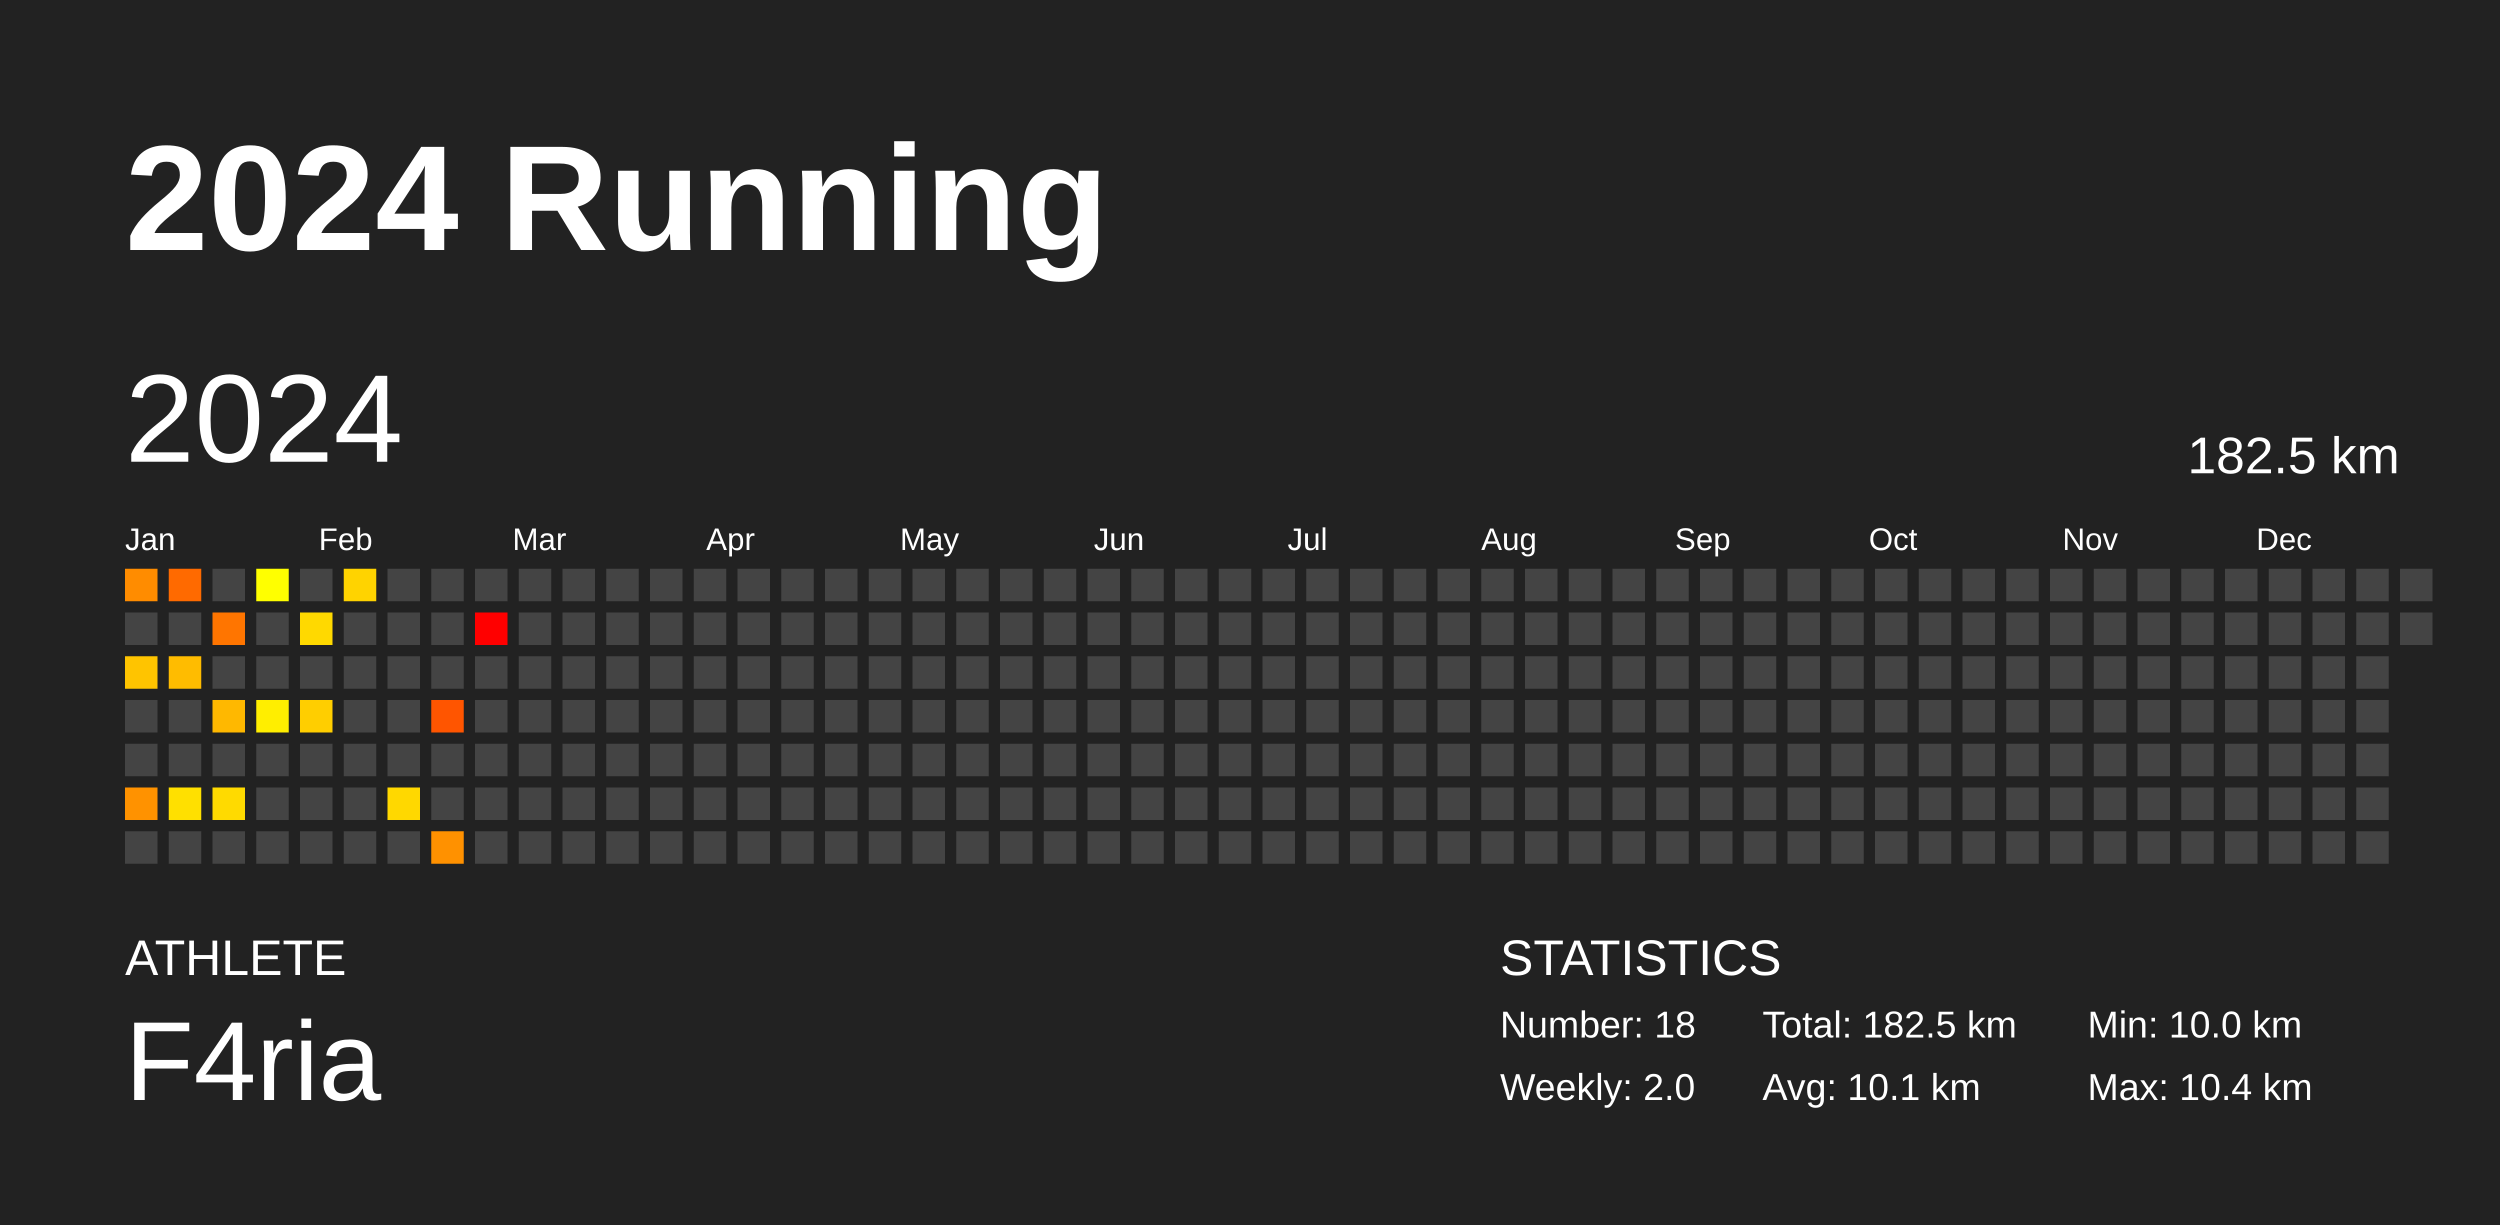
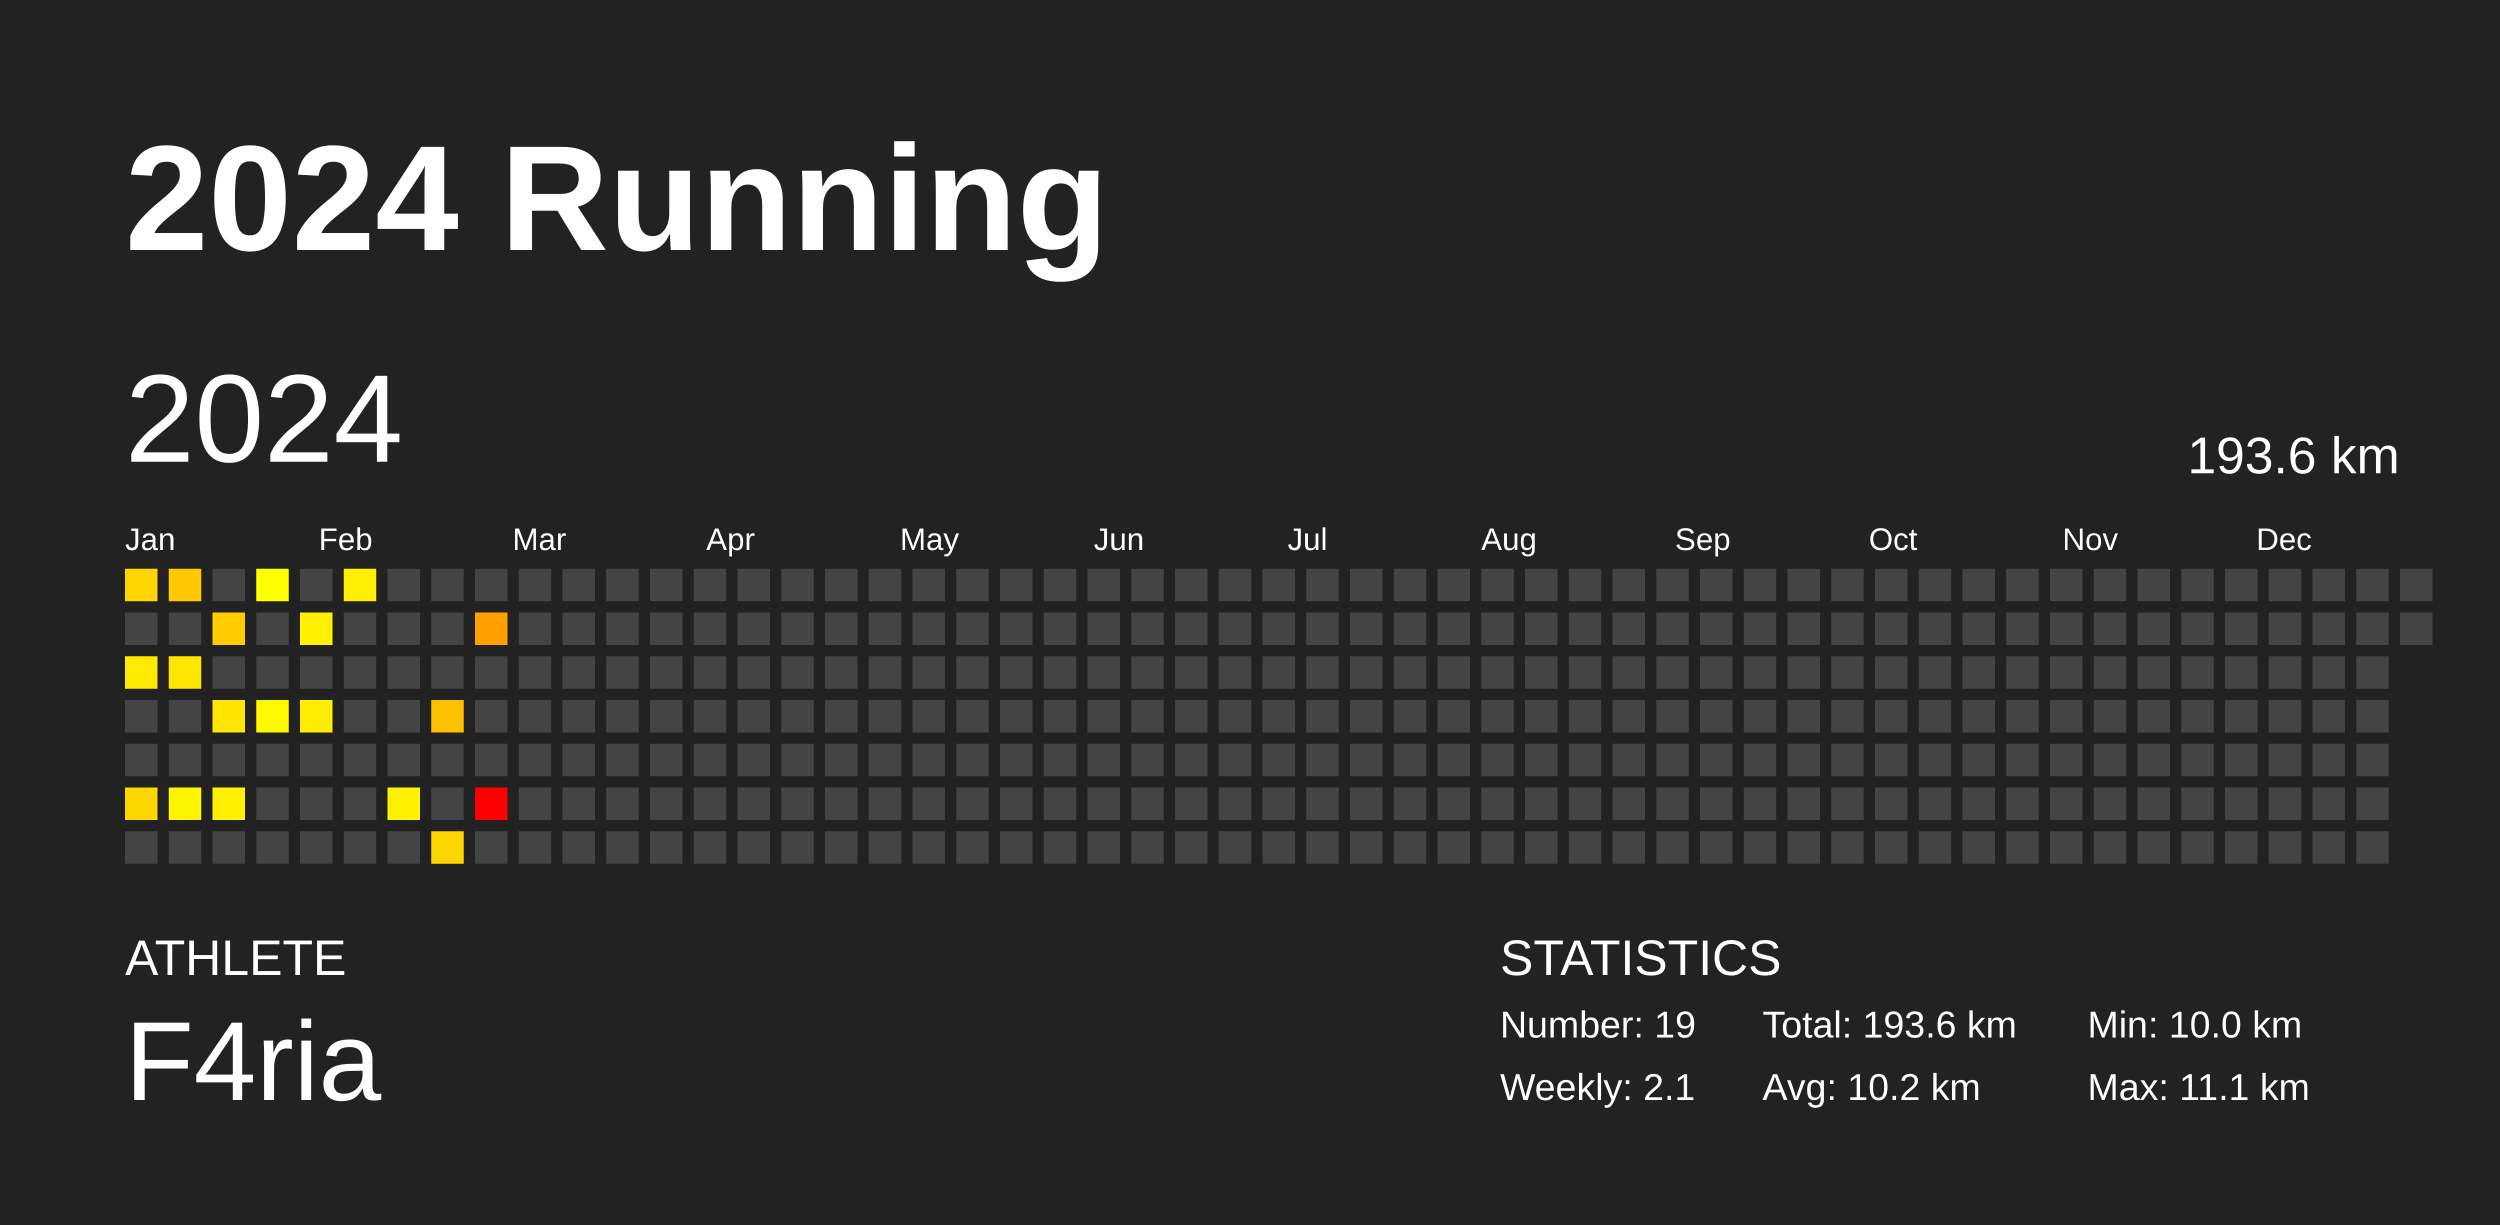
<svg xmlns="http://www.w3.org/2000/svg" baseProfile="full" height="98mm" version="1.1" viewBox="0,0,200,98" width="200mm">
  <defs />
  <rect fill="#222222" height="98" width="200" x="0" y="0" />
  <text fill="#FFFFFF" style="font-size:12px; font-family:Arial; font-weight:bold;" x="10" y="20">2024 Running</text>
  <text fill="#FFFFFF" style="font-size:4px; font-family:Arial" x="10" y="78">ATHLETE</text>
  <text fill="#FFFFFF" style="font-size:9px; font-family:Arial" x="10" y="88">F4ria</text>
  <text fill="#FFFFFF" style="font-size:4px; font-family:Arial" x="120" y="78">STATISTICS</text>
-   <text fill="#FFFFFF" style="font-size:3px; font-family:Arial" x="120" y="83">Number: 18</text>
-   <text fill="#FFFFFF" style="font-size:3px; font-family:Arial" x="120" y="88">Weekly: 2.0</text>
-   <text fill="#FFFFFF" style="font-size:3px; font-family:Arial" x="141" y="83">Total: 182.5 km</text>
-   <text fill="#FFFFFF" style="font-size:3px; font-family:Arial" x="141" y="88">Avg: 10.1 km</text>
+   <text fill="#FFFFFF" style="font-size:3px; font-family:Arial" x="120" y="83">Number: 19</text>
+   <text fill="#FFFFFF" style="font-size:3px; font-family:Arial" x="120" y="88">Weekly: 2.1</text>
+   <text fill="#FFFFFF" style="font-size:3px; font-family:Arial" x="141" y="83">Total: 193.6 km</text>
+   <text fill="#FFFFFF" style="font-size:3px; font-family:Arial" x="141" y="88">Avg: 10.2 km</text>
  <text fill="#FFFFFF" style="font-size:3px; font-family:Arial" x="167" y="83">Min: 10.0 km</text>
-   <text fill="#FFFFFF" style="font-size:3px; font-family:Arial" x="167" y="88">Max: 10.4 km</text>
+   <text fill="#FFFFFF" style="font-size:3px; font-family:Arial" x="167" y="88">Max: 11.1 km</text>
  <text dominant-baseline="hanging" fill="#FFFFFF" style="font-size:10.0px; font-family:Arial;" x="10" y="30">2024</text>
-   <text dominant-baseline="hanging" fill="#FFFFFF" style="font-size:4.125px; font-family:Arial;" x="175" y="35">182.5 km</text>
+   <text dominant-baseline="hanging" fill="#FFFFFF" style="font-size:4.125px; font-family:Arial;" x="175" y="35">193.6 km</text>
  <text fill="#FFFFFF" style="font-size:2.5px; font-family:Arial" x="10.0" y="44">Jan</text>
  <text fill="#FFFFFF" style="font-size:2.5px; font-family:Arial" x="25.5" y="44">Feb</text>
  <text fill="#FFFFFF" style="font-size:2.5px; font-family:Arial" x="41.0" y="44">Mar</text>
  <text fill="#FFFFFF" style="font-size:2.5px; font-family:Arial" x="56.5" y="44">Apr</text>
  <text fill="#FFFFFF" style="font-size:2.5px; font-family:Arial" x="72.0" y="44">May</text>
  <text fill="#FFFFFF" style="font-size:2.5px; font-family:Arial" x="87.5" y="44">Jun</text>
  <text fill="#FFFFFF" style="font-size:2.5px; font-family:Arial" x="103.0" y="44">Jul</text>
  <text fill="#FFFFFF" style="font-size:2.5px; font-family:Arial" x="118.5" y="44">Aug</text>
  <text fill="#FFFFFF" style="font-size:2.5px; font-family:Arial" x="134.0" y="44">Sep</text>
  <text fill="#FFFFFF" style="font-size:2.5px; font-family:Arial" x="149.5" y="44">Oct</text>
  <text fill="#FFFFFF" style="font-size:2.5px; font-family:Arial" x="165.0" y="44">Nov</text>
  <text fill="#FFFFFF" style="font-size:2.5px; font-family:Arial" x="180.5" y="44">Dec</text>
-   <rect fill="#ff8c00" height="2.6" width="2.6" x="10.0" y="45.5" />
+   <rect fill="#ffd400" height="2.6" width="2.6" x="10.0" y="45.5" />
  <rect fill="#444444" height="2.6" width="2.6" x="10.0" y="49.0" />
-   <rect fill="#ffc400" height="2.6" width="2.6" x="10.0" y="52.5" />
+   <rect fill="#ffe900" height="2.6" width="2.6" x="10.0" y="52.5" />
  <rect fill="#444444" height="2.6" width="2.6" x="10.0" y="56.0" />
  <rect fill="#444444" height="2.6" width="2.6" x="10.0" y="59.5" />
-   <rect fill="#ff9200" height="2.6" width="2.6" x="10.0" y="63.0" />
+   <rect fill="#ffd600" height="2.6" width="2.6" x="10.0" y="63.0" />
  <rect fill="#444444" height="2.6" width="2.6" x="10.0" y="66.5" />
-   <rect fill="#ff6a00" height="2.6" width="2.6" x="13.5" y="45.5" />
+   <rect fill="#ffc800" height="2.6" width="2.6" x="13.5" y="45.5" />
  <rect fill="#444444" height="2.6" width="2.6" x="13.5" y="49.0" />
-   <rect fill="#ffbc00" height="2.6" width="2.6" x="13.5" y="52.5" />
+   <rect fill="#ffe600" height="2.6" width="2.6" x="13.5" y="52.5" />
  <rect fill="#444444" height="2.6" width="2.6" x="13.5" y="56.0" />
  <rect fill="#444444" height="2.6" width="2.6" x="13.5" y="59.5" />
-   <rect fill="#ffe000" height="2.6" width="2.6" x="13.5" y="63.0" />
+   <rect fill="#fff400" height="2.6" width="2.6" x="13.5" y="63.0" />
  <rect fill="#444444" height="2.6" width="2.6" x="13.5" y="66.5" />
  <rect fill="#444444" height="2.6" width="2.6" x="17.0" y="45.5" />
-   <rect fill="#ff7500" height="2.6" width="2.6" x="17.0" y="49.0" />
+   <rect fill="#ffcc00" height="2.6" width="2.6" x="17.0" y="49.0" />
  <rect fill="#444444" height="2.6" width="2.6" x="17.0" y="52.5" />
-   <rect fill="#ffb800" height="2.6" width="2.6" x="17.0" y="56.0" />
+   <rect fill="#ffe500" height="2.6" width="2.6" x="17.0" y="56.0" />
  <rect fill="#444444" height="2.6" width="2.6" x="17.0" y="59.5" />
-   <rect fill="#ffda00" height="2.6" width="2.6" x="17.0" y="63.0" />
+   <rect fill="#fff100" height="2.6" width="2.6" x="17.0" y="63.0" />
  <rect fill="#444444" height="2.6" width="2.6" x="17.0" y="66.5" />
  <rect fill="#ffff00" height="2.6" width="2.6" x="20.5" y="45.5" />
  <rect fill="#444444" height="2.6" width="2.6" x="20.5" y="49.0" />
  <rect fill="#444444" height="2.6" width="2.6" x="20.5" y="52.5" />
-   <rect fill="#ffee00" height="2.6" width="2.6" x="20.5" y="56.0" />
+   <rect fill="#fff900" height="2.6" width="2.6" x="20.5" y="56.0" />
  <rect fill="#444444" height="2.6" width="2.6" x="20.5" y="59.5" />
  <rect fill="#444444" height="2.6" width="2.6" x="20.5" y="63.0" />
  <rect fill="#444444" height="2.6" width="2.6" x="20.5" y="66.5" />
  <rect fill="#444444" height="2.6" width="2.6" x="24.0" y="45.5" />
-   <rect fill="#ffd900" height="2.6" width="2.6" x="24.0" y="49.0" />
+   <rect fill="#fff100" height="2.6" width="2.6" x="24.0" y="49.0" />
  <rect fill="#444444" height="2.6" width="2.6" x="24.0" y="52.5" />
-   <rect fill="#ffce00" height="2.6" width="2.6" x="24.0" y="56.0" />
+   <rect fill="#ffed00" height="2.6" width="2.6" x="24.0" y="56.0" />
  <rect fill="#444444" height="2.6" width="2.6" x="24.0" y="59.5" />
  <rect fill="#444444" height="2.6" width="2.6" x="24.0" y="63.0" />
  <rect fill="#444444" height="2.6" width="2.6" x="24.0" y="66.5" />
-   <rect fill="#ffd300" height="2.6" width="2.6" x="27.5" y="45.5" />
+   <rect fill="#ffef00" height="2.6" width="2.6" x="27.5" y="45.5" />
  <rect fill="#444444" height="2.6" width="2.6" x="27.5" y="49.0" />
  <rect fill="#444444" height="2.6" width="2.6" x="27.5" y="52.5" />
  <rect fill="#444444" height="2.6" width="2.6" x="27.5" y="56.0" />
  <rect fill="#444444" height="2.6" width="2.6" x="27.5" y="59.5" />
  <rect fill="#444444" height="2.6" width="2.6" x="27.5" y="63.0" />
  <rect fill="#444444" height="2.6" width="2.6" x="27.5" y="66.5" />
  <rect fill="#444444" height="2.6" width="2.6" x="31.0" y="45.5" />
  <rect fill="#444444" height="2.6" width="2.6" x="31.0" y="49.0" />
  <rect fill="#444444" height="2.6" width="2.6" x="31.0" y="52.5" />
  <rect fill="#444444" height="2.6" width="2.6" x="31.0" y="56.0" />
  <rect fill="#444444" height="2.6" width="2.6" x="31.0" y="59.5" />
-   <rect fill="#ffd800" height="2.6" width="2.6" x="31.0" y="63.0" />
+   <rect fill="#fff100" height="2.6" width="2.6" x="31.0" y="63.0" />
  <rect fill="#444444" height="2.6" width="2.6" x="31.0" y="66.5" />
  <rect fill="#444444" height="2.6" width="2.6" x="34.5" y="45.5" />
  <rect fill="#444444" height="2.6" width="2.6" x="34.5" y="49.0" />
  <rect fill="#444444" height="2.6" width="2.6" x="34.5" y="52.5" />
-   <rect fill="#ff5500" height="2.6" width="2.6" x="34.5" y="56.0" />
+   <rect fill="#ffc000" height="2.6" width="2.6" x="34.5" y="56.0" />
  <rect fill="#444444" height="2.6" width="2.6" x="34.5" y="59.5" />
  <rect fill="#444444" height="2.6" width="2.6" x="34.5" y="63.0" />
-   <rect fill="#ff9100" height="2.6" width="2.6" x="34.5" y="66.5" />
+   <rect fill="#ffd600" height="2.6" width="2.6" x="34.5" y="66.5" />
  <rect fill="#444444" height="2.6" width="2.6" x="38.0" y="45.5" />
-   <rect fill="#ff0000" height="2.6" width="2.6" x="38.0" y="49.0" />
+   <rect fill="#ffa000" height="2.6" width="2.6" x="38.0" y="49.0" />
  <rect fill="#444444" height="2.6" width="2.6" x="38.0" y="52.5" />
  <rect fill="#444444" height="2.6" width="2.6" x="38.0" y="56.0" />
  <rect fill="#444444" height="2.6" width="2.6" x="38.0" y="59.5" />
-   <rect fill="#444444" height="2.6" width="2.6" x="38.0" y="63.0" />
+   <rect fill="#ff0000" height="2.6" width="2.6" x="38.0" y="63.0" />
  <rect fill="#444444" height="2.6" width="2.6" x="38.0" y="66.5" />
  <rect fill="#444444" height="2.6" width="2.6" x="41.5" y="45.5" />
  <rect fill="#444444" height="2.6" width="2.6" x="41.5" y="49.0" />
  <rect fill="#444444" height="2.6" width="2.6" x="41.5" y="52.5" />
  <rect fill="#444444" height="2.6" width="2.6" x="41.5" y="56.0" />
  <rect fill="#444444" height="2.6" width="2.6" x="41.5" y="59.5" />
  <rect fill="#444444" height="2.6" width="2.6" x="41.5" y="63.0" />
  <rect fill="#444444" height="2.6" width="2.6" x="41.5" y="66.5" />
  <rect fill="#444444" height="2.6" width="2.6" x="45.0" y="45.5" />
  <rect fill="#444444" height="2.6" width="2.6" x="45.0" y="49.0" />
  <rect fill="#444444" height="2.6" width="2.6" x="45.0" y="52.5" />
  <rect fill="#444444" height="2.6" width="2.6" x="45.0" y="56.0" />
  <rect fill="#444444" height="2.6" width="2.6" x="45.0" y="59.5" />
  <rect fill="#444444" height="2.6" width="2.6" x="45.0" y="63.0" />
  <rect fill="#444444" height="2.6" width="2.6" x="45.0" y="66.5" />
  <rect fill="#444444" height="2.6" width="2.6" x="48.5" y="45.5" />
  <rect fill="#444444" height="2.6" width="2.6" x="48.5" y="49.0" />
  <rect fill="#444444" height="2.6" width="2.6" x="48.5" y="52.5" />
  <rect fill="#444444" height="2.6" width="2.6" x="48.5" y="56.0" />
  <rect fill="#444444" height="2.6" width="2.6" x="48.5" y="59.5" />
  <rect fill="#444444" height="2.6" width="2.6" x="48.5" y="63.0" />
  <rect fill="#444444" height="2.6" width="2.6" x="48.5" y="66.5" />
  <rect fill="#444444" height="2.6" width="2.6" x="52.0" y="45.5" />
  <rect fill="#444444" height="2.6" width="2.6" x="52.0" y="49.0" />
  <rect fill="#444444" height="2.6" width="2.6" x="52.0" y="52.5" />
  <rect fill="#444444" height="2.6" width="2.6" x="52.0" y="56.0" />
  <rect fill="#444444" height="2.6" width="2.6" x="52.0" y="59.5" />
  <rect fill="#444444" height="2.6" width="2.6" x="52.0" y="63.0" />
  <rect fill="#444444" height="2.6" width="2.6" x="52.0" y="66.5" />
  <rect fill="#444444" height="2.6" width="2.6" x="55.5" y="45.5" />
  <rect fill="#444444" height="2.6" width="2.6" x="55.5" y="49.0" />
  <rect fill="#444444" height="2.6" width="2.6" x="55.5" y="52.5" />
  <rect fill="#444444" height="2.6" width="2.6" x="55.5" y="56.0" />
  <rect fill="#444444" height="2.6" width="2.6" x="55.5" y="59.5" />
  <rect fill="#444444" height="2.6" width="2.6" x="55.5" y="63.0" />
  <rect fill="#444444" height="2.6" width="2.6" x="55.5" y="66.5" />
  <rect fill="#444444" height="2.6" width="2.6" x="59.0" y="45.5" />
  <rect fill="#444444" height="2.6" width="2.6" x="59.0" y="49.0" />
  <rect fill="#444444" height="2.6" width="2.6" x="59.0" y="52.5" />
  <rect fill="#444444" height="2.6" width="2.6" x="59.0" y="56.0" />
  <rect fill="#444444" height="2.6" width="2.6" x="59.0" y="59.5" />
  <rect fill="#444444" height="2.6" width="2.6" x="59.0" y="63.0" />
  <rect fill="#444444" height="2.6" width="2.6" x="59.0" y="66.5" />
  <rect fill="#444444" height="2.6" width="2.6" x="62.5" y="45.5" />
  <rect fill="#444444" height="2.6" width="2.6" x="62.5" y="49.0" />
  <rect fill="#444444" height="2.6" width="2.6" x="62.5" y="52.5" />
  <rect fill="#444444" height="2.6" width="2.6" x="62.5" y="56.0" />
  <rect fill="#444444" height="2.6" width="2.6" x="62.5" y="59.5" />
  <rect fill="#444444" height="2.6" width="2.6" x="62.5" y="63.0" />
  <rect fill="#444444" height="2.6" width="2.6" x="62.5" y="66.5" />
  <rect fill="#444444" height="2.6" width="2.6" x="66.0" y="45.5" />
  <rect fill="#444444" height="2.6" width="2.6" x="66.0" y="49.0" />
  <rect fill="#444444" height="2.6" width="2.6" x="66.0" y="52.5" />
  <rect fill="#444444" height="2.6" width="2.6" x="66.0" y="56.0" />
  <rect fill="#444444" height="2.6" width="2.6" x="66.0" y="59.5" />
  <rect fill="#444444" height="2.6" width="2.6" x="66.0" y="63.0" />
  <rect fill="#444444" height="2.6" width="2.6" x="66.0" y="66.5" />
  <rect fill="#444444" height="2.6" width="2.6" x="69.5" y="45.5" />
  <rect fill="#444444" height="2.6" width="2.6" x="69.5" y="49.0" />
  <rect fill="#444444" height="2.6" width="2.6" x="69.5" y="52.5" />
  <rect fill="#444444" height="2.6" width="2.6" x="69.5" y="56.0" />
  <rect fill="#444444" height="2.6" width="2.6" x="69.5" y="59.5" />
  <rect fill="#444444" height="2.6" width="2.6" x="69.5" y="63.0" />
  <rect fill="#444444" height="2.6" width="2.6" x="69.5" y="66.5" />
  <rect fill="#444444" height="2.6" width="2.6" x="73.0" y="45.5" />
  <rect fill="#444444" height="2.6" width="2.6" x="73.0" y="49.0" />
  <rect fill="#444444" height="2.6" width="2.6" x="73.0" y="52.5" />
  <rect fill="#444444" height="2.6" width="2.6" x="73.0" y="56.0" />
  <rect fill="#444444" height="2.6" width="2.6" x="73.0" y="59.5" />
  <rect fill="#444444" height="2.6" width="2.6" x="73.0" y="63.0" />
  <rect fill="#444444" height="2.6" width="2.6" x="73.0" y="66.5" />
  <rect fill="#444444" height="2.6" width="2.6" x="76.5" y="45.5" />
  <rect fill="#444444" height="2.6" width="2.6" x="76.5" y="49.0" />
  <rect fill="#444444" height="2.6" width="2.6" x="76.5" y="52.5" />
  <rect fill="#444444" height="2.6" width="2.6" x="76.5" y="56.0" />
  <rect fill="#444444" height="2.6" width="2.6" x="76.5" y="59.5" />
  <rect fill="#444444" height="2.6" width="2.6" x="76.5" y="63.0" />
  <rect fill="#444444" height="2.6" width="2.6" x="76.5" y="66.5" />
  <rect fill="#444444" height="2.6" width="2.6" x="80.0" y="45.5" />
  <rect fill="#444444" height="2.6" width="2.6" x="80.0" y="49.0" />
  <rect fill="#444444" height="2.6" width="2.6" x="80.0" y="52.5" />
  <rect fill="#444444" height="2.6" width="2.6" x="80.0" y="56.0" />
  <rect fill="#444444" height="2.6" width="2.6" x="80.0" y="59.5" />
  <rect fill="#444444" height="2.6" width="2.6" x="80.0" y="63.0" />
  <rect fill="#444444" height="2.6" width="2.6" x="80.0" y="66.5" />
  <rect fill="#444444" height="2.6" width="2.6" x="83.5" y="45.5" />
  <rect fill="#444444" height="2.6" width="2.6" x="83.5" y="49.0" />
  <rect fill="#444444" height="2.6" width="2.6" x="83.5" y="52.5" />
  <rect fill="#444444" height="2.6" width="2.6" x="83.5" y="56.0" />
  <rect fill="#444444" height="2.6" width="2.6" x="83.5" y="59.5" />
  <rect fill="#444444" height="2.6" width="2.6" x="83.5" y="63.0" />
  <rect fill="#444444" height="2.6" width="2.6" x="83.5" y="66.5" />
  <rect fill="#444444" height="2.6" width="2.6" x="87.0" y="45.5" />
  <rect fill="#444444" height="2.6" width="2.6" x="87.0" y="49.0" />
  <rect fill="#444444" height="2.6" width="2.6" x="87.0" y="52.5" />
  <rect fill="#444444" height="2.6" width="2.6" x="87.0" y="56.0" />
  <rect fill="#444444" height="2.6" width="2.6" x="87.0" y="59.5" />
  <rect fill="#444444" height="2.6" width="2.6" x="87.0" y="63.0" />
  <rect fill="#444444" height="2.6" width="2.6" x="87.0" y="66.5" />
  <rect fill="#444444" height="2.6" width="2.6" x="90.5" y="45.5" />
  <rect fill="#444444" height="2.6" width="2.6" x="90.5" y="49.0" />
  <rect fill="#444444" height="2.6" width="2.6" x="90.5" y="52.5" />
  <rect fill="#444444" height="2.6" width="2.6" x="90.5" y="56.0" />
  <rect fill="#444444" height="2.6" width="2.6" x="90.5" y="59.5" />
  <rect fill="#444444" height="2.6" width="2.6" x="90.5" y="63.0" />
  <rect fill="#444444" height="2.6" width="2.6" x="90.5" y="66.5" />
  <rect fill="#444444" height="2.6" width="2.6" x="94.0" y="45.5" />
  <rect fill="#444444" height="2.6" width="2.6" x="94.0" y="49.0" />
  <rect fill="#444444" height="2.6" width="2.6" x="94.0" y="52.5" />
  <rect fill="#444444" height="2.6" width="2.6" x="94.0" y="56.0" />
  <rect fill="#444444" height="2.6" width="2.6" x="94.0" y="59.5" />
  <rect fill="#444444" height="2.6" width="2.6" x="94.0" y="63.0" />
  <rect fill="#444444" height="2.6" width="2.6" x="94.0" y="66.5" />
  <rect fill="#444444" height="2.6" width="2.6" x="97.5" y="45.5" />
  <rect fill="#444444" height="2.6" width="2.6" x="97.5" y="49.0" />
  <rect fill="#444444" height="2.6" width="2.6" x="97.5" y="52.5" />
  <rect fill="#444444" height="2.6" width="2.6" x="97.5" y="56.0" />
  <rect fill="#444444" height="2.6" width="2.6" x="97.5" y="59.5" />
  <rect fill="#444444" height="2.6" width="2.6" x="97.5" y="63.0" />
  <rect fill="#444444" height="2.6" width="2.6" x="97.5" y="66.5" />
  <rect fill="#444444" height="2.6" width="2.6" x="101.0" y="45.5" />
  <rect fill="#444444" height="2.6" width="2.6" x="101.0" y="49.0" />
  <rect fill="#444444" height="2.6" width="2.6" x="101.0" y="52.5" />
  <rect fill="#444444" height="2.6" width="2.6" x="101.0" y="56.0" />
  <rect fill="#444444" height="2.6" width="2.6" x="101.0" y="59.5" />
  <rect fill="#444444" height="2.6" width="2.6" x="101.0" y="63.0" />
  <rect fill="#444444" height="2.6" width="2.6" x="101.0" y="66.5" />
  <rect fill="#444444" height="2.6" width="2.6" x="104.5" y="45.5" />
  <rect fill="#444444" height="2.6" width="2.6" x="104.5" y="49.0" />
  <rect fill="#444444" height="2.6" width="2.6" x="104.5" y="52.5" />
  <rect fill="#444444" height="2.6" width="2.6" x="104.5" y="56.0" />
  <rect fill="#444444" height="2.6" width="2.6" x="104.5" y="59.5" />
  <rect fill="#444444" height="2.6" width="2.6" x="104.5" y="63.0" />
  <rect fill="#444444" height="2.6" width="2.6" x="104.5" y="66.5" />
  <rect fill="#444444" height="2.6" width="2.6" x="108.0" y="45.5" />
  <rect fill="#444444" height="2.6" width="2.6" x="108.0" y="49.0" />
  <rect fill="#444444" height="2.6" width="2.6" x="108.0" y="52.5" />
  <rect fill="#444444" height="2.6" width="2.6" x="108.0" y="56.0" />
  <rect fill="#444444" height="2.6" width="2.6" x="108.0" y="59.5" />
  <rect fill="#444444" height="2.6" width="2.6" x="108.0" y="63.0" />
  <rect fill="#444444" height="2.6" width="2.6" x="108.0" y="66.5" />
  <rect fill="#444444" height="2.6" width="2.6" x="111.5" y="45.5" />
  <rect fill="#444444" height="2.6" width="2.6" x="111.5" y="49.0" />
  <rect fill="#444444" height="2.6" width="2.6" x="111.5" y="52.5" />
  <rect fill="#444444" height="2.6" width="2.6" x="111.5" y="56.0" />
  <rect fill="#444444" height="2.6" width="2.6" x="111.5" y="59.5" />
  <rect fill="#444444" height="2.6" width="2.6" x="111.5" y="63.0" />
  <rect fill="#444444" height="2.6" width="2.6" x="111.5" y="66.5" />
  <rect fill="#444444" height="2.6" width="2.6" x="115.0" y="45.5" />
  <rect fill="#444444" height="2.6" width="2.6" x="115.0" y="49.0" />
  <rect fill="#444444" height="2.6" width="2.6" x="115.0" y="52.5" />
  <rect fill="#444444" height="2.6" width="2.6" x="115.0" y="56.0" />
  <rect fill="#444444" height="2.6" width="2.6" x="115.0" y="59.5" />
  <rect fill="#444444" height="2.6" width="2.6" x="115.0" y="63.0" />
  <rect fill="#444444" height="2.6" width="2.6" x="115.0" y="66.5" />
  <rect fill="#444444" height="2.6" width="2.6" x="118.5" y="45.5" />
  <rect fill="#444444" height="2.6" width="2.6" x="118.5" y="49.0" />
  <rect fill="#444444" height="2.6" width="2.6" x="118.5" y="52.5" />
  <rect fill="#444444" height="2.6" width="2.6" x="118.5" y="56.0" />
  <rect fill="#444444" height="2.6" width="2.6" x="118.5" y="59.5" />
  <rect fill="#444444" height="2.6" width="2.6" x="118.5" y="63.0" />
  <rect fill="#444444" height="2.6" width="2.6" x="118.5" y="66.5" />
  <rect fill="#444444" height="2.6" width="2.6" x="122.0" y="45.5" />
  <rect fill="#444444" height="2.6" width="2.6" x="122.0" y="49.0" />
  <rect fill="#444444" height="2.6" width="2.6" x="122.0" y="52.5" />
  <rect fill="#444444" height="2.6" width="2.6" x="122.0" y="56.0" />
  <rect fill="#444444" height="2.6" width="2.6" x="122.0" y="59.5" />
  <rect fill="#444444" height="2.6" width="2.6" x="122.0" y="63.0" />
  <rect fill="#444444" height="2.6" width="2.6" x="122.0" y="66.5" />
  <rect fill="#444444" height="2.6" width="2.6" x="125.5" y="45.5" />
  <rect fill="#444444" height="2.6" width="2.6" x="125.5" y="49.0" />
  <rect fill="#444444" height="2.6" width="2.6" x="125.5" y="52.5" />
  <rect fill="#444444" height="2.6" width="2.6" x="125.5" y="56.0" />
  <rect fill="#444444" height="2.6" width="2.6" x="125.5" y="59.5" />
  <rect fill="#444444" height="2.6" width="2.6" x="125.5" y="63.0" />
  <rect fill="#444444" height="2.6" width="2.6" x="125.5" y="66.5" />
  <rect fill="#444444" height="2.6" width="2.6" x="129.0" y="45.5" />
  <rect fill="#444444" height="2.6" width="2.6" x="129.0" y="49.0" />
  <rect fill="#444444" height="2.6" width="2.6" x="129.0" y="52.5" />
  <rect fill="#444444" height="2.6" width="2.6" x="129.0" y="56.0" />
  <rect fill="#444444" height="2.6" width="2.6" x="129.0" y="59.5" />
  <rect fill="#444444" height="2.6" width="2.6" x="129.0" y="63.0" />
  <rect fill="#444444" height="2.6" width="2.6" x="129.0" y="66.5" />
  <rect fill="#444444" height="2.6" width="2.6" x="132.5" y="45.5" />
  <rect fill="#444444" height="2.6" width="2.6" x="132.5" y="49.0" />
  <rect fill="#444444" height="2.6" width="2.6" x="132.5" y="52.5" />
  <rect fill="#444444" height="2.6" width="2.6" x="132.5" y="56.0" />
  <rect fill="#444444" height="2.6" width="2.6" x="132.5" y="59.5" />
  <rect fill="#444444" height="2.6" width="2.6" x="132.5" y="63.0" />
  <rect fill="#444444" height="2.6" width="2.6" x="132.5" y="66.5" />
  <rect fill="#444444" height="2.6" width="2.6" x="136.0" y="45.5" />
  <rect fill="#444444" height="2.6" width="2.6" x="136.0" y="49.0" />
  <rect fill="#444444" height="2.6" width="2.6" x="136.0" y="52.5" />
  <rect fill="#444444" height="2.6" width="2.6" x="136.0" y="56.0" />
  <rect fill="#444444" height="2.6" width="2.6" x="136.0" y="59.5" />
  <rect fill="#444444" height="2.6" width="2.6" x="136.0" y="63.0" />
  <rect fill="#444444" height="2.6" width="2.6" x="136.0" y="66.5" />
  <rect fill="#444444" height="2.6" width="2.6" x="139.5" y="45.5" />
  <rect fill="#444444" height="2.6" width="2.6" x="139.5" y="49.0" />
  <rect fill="#444444" height="2.6" width="2.6" x="139.5" y="52.5" />
  <rect fill="#444444" height="2.6" width="2.6" x="139.5" y="56.0" />
  <rect fill="#444444" height="2.6" width="2.6" x="139.5" y="59.5" />
  <rect fill="#444444" height="2.6" width="2.6" x="139.5" y="63.0" />
  <rect fill="#444444" height="2.6" width="2.6" x="139.5" y="66.5" />
  <rect fill="#444444" height="2.6" width="2.6" x="143.0" y="45.5" />
  <rect fill="#444444" height="2.6" width="2.6" x="143.0" y="49.0" />
  <rect fill="#444444" height="2.6" width="2.6" x="143.0" y="52.5" />
  <rect fill="#444444" height="2.6" width="2.6" x="143.0" y="56.0" />
  <rect fill="#444444" height="2.6" width="2.6" x="143.0" y="59.5" />
  <rect fill="#444444" height="2.6" width="2.6" x="143.0" y="63.0" />
  <rect fill="#444444" height="2.6" width="2.6" x="143.0" y="66.5" />
  <rect fill="#444444" height="2.6" width="2.6" x="146.5" y="45.5" />
  <rect fill="#444444" height="2.6" width="2.6" x="146.5" y="49.0" />
  <rect fill="#444444" height="2.6" width="2.6" x="146.5" y="52.5" />
  <rect fill="#444444" height="2.6" width="2.6" x="146.5" y="56.0" />
  <rect fill="#444444" height="2.6" width="2.6" x="146.5" y="59.5" />
  <rect fill="#444444" height="2.6" width="2.6" x="146.5" y="63.0" />
  <rect fill="#444444" height="2.6" width="2.6" x="146.5" y="66.5" />
  <rect fill="#444444" height="2.6" width="2.6" x="150.0" y="45.5" />
  <rect fill="#444444" height="2.6" width="2.6" x="150.0" y="49.0" />
  <rect fill="#444444" height="2.6" width="2.6" x="150.0" y="52.5" />
  <rect fill="#444444" height="2.6" width="2.6" x="150.0" y="56.0" />
  <rect fill="#444444" height="2.6" width="2.6" x="150.0" y="59.5" />
  <rect fill="#444444" height="2.6" width="2.6" x="150.0" y="63.0" />
  <rect fill="#444444" height="2.6" width="2.6" x="150.0" y="66.5" />
  <rect fill="#444444" height="2.6" width="2.6" x="153.5" y="45.5" />
  <rect fill="#444444" height="2.6" width="2.6" x="153.5" y="49.0" />
  <rect fill="#444444" height="2.6" width="2.6" x="153.5" y="52.5" />
  <rect fill="#444444" height="2.6" width="2.6" x="153.5" y="56.0" />
  <rect fill="#444444" height="2.6" width="2.6" x="153.5" y="59.5" />
  <rect fill="#444444" height="2.6" width="2.6" x="153.5" y="63.0" />
  <rect fill="#444444" height="2.6" width="2.6" x="153.5" y="66.5" />
  <rect fill="#444444" height="2.6" width="2.6" x="157.0" y="45.5" />
  <rect fill="#444444" height="2.6" width="2.6" x="157.0" y="49.0" />
  <rect fill="#444444" height="2.6" width="2.6" x="157.0" y="52.5" />
  <rect fill="#444444" height="2.6" width="2.6" x="157.0" y="56.0" />
  <rect fill="#444444" height="2.6" width="2.6" x="157.0" y="59.5" />
  <rect fill="#444444" height="2.6" width="2.6" x="157.0" y="63.0" />
  <rect fill="#444444" height="2.6" width="2.6" x="157.0" y="66.5" />
  <rect fill="#444444" height="2.6" width="2.6" x="160.5" y="45.5" />
  <rect fill="#444444" height="2.6" width="2.6" x="160.5" y="49.0" />
  <rect fill="#444444" height="2.6" width="2.6" x="160.5" y="52.5" />
  <rect fill="#444444" height="2.6" width="2.6" x="160.5" y="56.0" />
  <rect fill="#444444" height="2.6" width="2.6" x="160.5" y="59.5" />
  <rect fill="#444444" height="2.6" width="2.6" x="160.5" y="63.0" />
  <rect fill="#444444" height="2.6" width="2.6" x="160.5" y="66.5" />
  <rect fill="#444444" height="2.6" width="2.6" x="164.0" y="45.5" />
  <rect fill="#444444" height="2.6" width="2.6" x="164.0" y="49.0" />
  <rect fill="#444444" height="2.6" width="2.6" x="164.0" y="52.5" />
  <rect fill="#444444" height="2.6" width="2.6" x="164.0" y="56.0" />
  <rect fill="#444444" height="2.6" width="2.6" x="164.0" y="59.5" />
  <rect fill="#444444" height="2.6" width="2.6" x="164.0" y="63.0" />
  <rect fill="#444444" height="2.6" width="2.6" x="164.0" y="66.5" />
  <rect fill="#444444" height="2.6" width="2.6" x="167.5" y="45.5" />
  <rect fill="#444444" height="2.6" width="2.6" x="167.5" y="49.0" />
  <rect fill="#444444" height="2.6" width="2.6" x="167.5" y="52.5" />
  <rect fill="#444444" height="2.6" width="2.6" x="167.5" y="56.0" />
  <rect fill="#444444" height="2.6" width="2.6" x="167.5" y="59.5" />
  <rect fill="#444444" height="2.6" width="2.6" x="167.5" y="63.0" />
  <rect fill="#444444" height="2.6" width="2.6" x="167.5" y="66.5" />
  <rect fill="#444444" height="2.6" width="2.6" x="171.0" y="45.5" />
  <rect fill="#444444" height="2.6" width="2.6" x="171.0" y="49.0" />
  <rect fill="#444444" height="2.6" width="2.6" x="171.0" y="52.5" />
  <rect fill="#444444" height="2.6" width="2.6" x="171.0" y="56.0" />
  <rect fill="#444444" height="2.6" width="2.6" x="171.0" y="59.5" />
  <rect fill="#444444" height="2.6" width="2.6" x="171.0" y="63.0" />
  <rect fill="#444444" height="2.6" width="2.6" x="171.0" y="66.5" />
  <rect fill="#444444" height="2.6" width="2.6" x="174.5" y="45.5" />
  <rect fill="#444444" height="2.6" width="2.6" x="174.5" y="49.0" />
  <rect fill="#444444" height="2.6" width="2.6" x="174.5" y="52.5" />
  <rect fill="#444444" height="2.6" width="2.6" x="174.5" y="56.0" />
  <rect fill="#444444" height="2.6" width="2.6" x="174.5" y="59.5" />
  <rect fill="#444444" height="2.6" width="2.6" x="174.5" y="63.0" />
  <rect fill="#444444" height="2.6" width="2.6" x="174.5" y="66.5" />
  <rect fill="#444444" height="2.6" width="2.6" x="178.0" y="45.5" />
  <rect fill="#444444" height="2.6" width="2.6" x="178.0" y="49.0" />
  <rect fill="#444444" height="2.6" width="2.6" x="178.0" y="52.5" />
  <rect fill="#444444" height="2.6" width="2.6" x="178.0" y="56.0" />
  <rect fill="#444444" height="2.6" width="2.6" x="178.0" y="59.5" />
  <rect fill="#444444" height="2.6" width="2.6" x="178.0" y="63.0" />
  <rect fill="#444444" height="2.6" width="2.6" x="178.0" y="66.5" />
  <rect fill="#444444" height="2.6" width="2.6" x="181.5" y="45.5" />
  <rect fill="#444444" height="2.6" width="2.6" x="181.5" y="49.0" />
  <rect fill="#444444" height="2.6" width="2.6" x="181.5" y="52.5" />
  <rect fill="#444444" height="2.6" width="2.6" x="181.5" y="56.0" />
  <rect fill="#444444" height="2.6" width="2.6" x="181.5" y="59.5" />
  <rect fill="#444444" height="2.6" width="2.6" x="181.5" y="63.0" />
  <rect fill="#444444" height="2.6" width="2.6" x="181.5" y="66.5" />
  <rect fill="#444444" height="2.6" width="2.6" x="185.0" y="45.5" />
  <rect fill="#444444" height="2.6" width="2.6" x="185.0" y="49.0" />
  <rect fill="#444444" height="2.6" width="2.6" x="185.0" y="52.5" />
  <rect fill="#444444" height="2.6" width="2.6" x="185.0" y="56.0" />
  <rect fill="#444444" height="2.6" width="2.6" x="185.0" y="59.5" />
  <rect fill="#444444" height="2.6" width="2.6" x="185.0" y="63.0" />
  <rect fill="#444444" height="2.6" width="2.6" x="185.0" y="66.5" />
  <rect fill="#444444" height="2.6" width="2.6" x="188.5" y="45.5" />
  <rect fill="#444444" height="2.6" width="2.6" x="188.5" y="49.0" />
  <rect fill="#444444" height="2.6" width="2.6" x="188.5" y="52.5" />
  <rect fill="#444444" height="2.6" width="2.6" x="188.5" y="56.0" />
  <rect fill="#444444" height="2.6" width="2.6" x="188.5" y="59.5" />
  <rect fill="#444444" height="2.6" width="2.6" x="188.5" y="63.0" />
  <rect fill="#444444" height="2.6" width="2.6" x="188.5" y="66.5" />
  <rect fill="#444444" height="2.6" width="2.6" x="192.0" y="45.5" />
  <rect fill="#444444" height="2.6" width="2.6" x="192.0" y="49.0" />
</svg>
